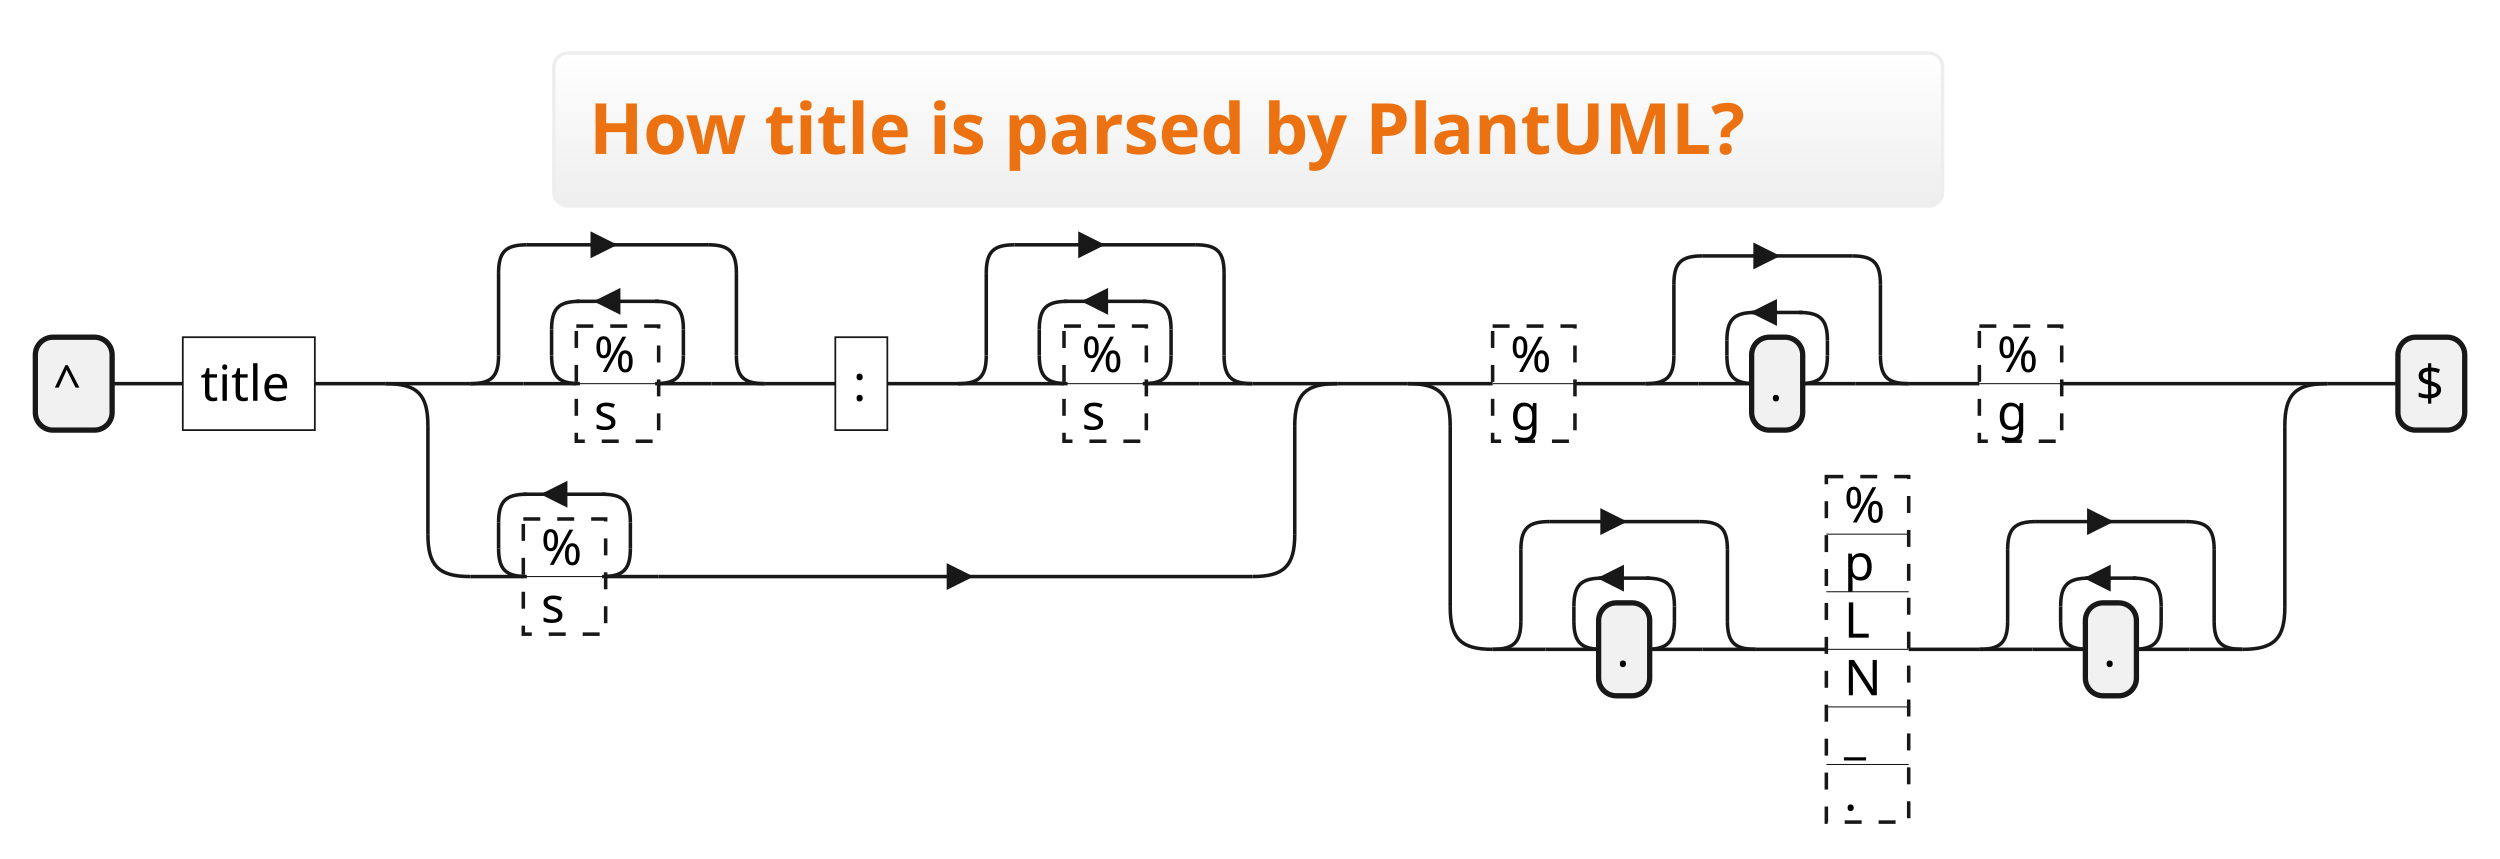
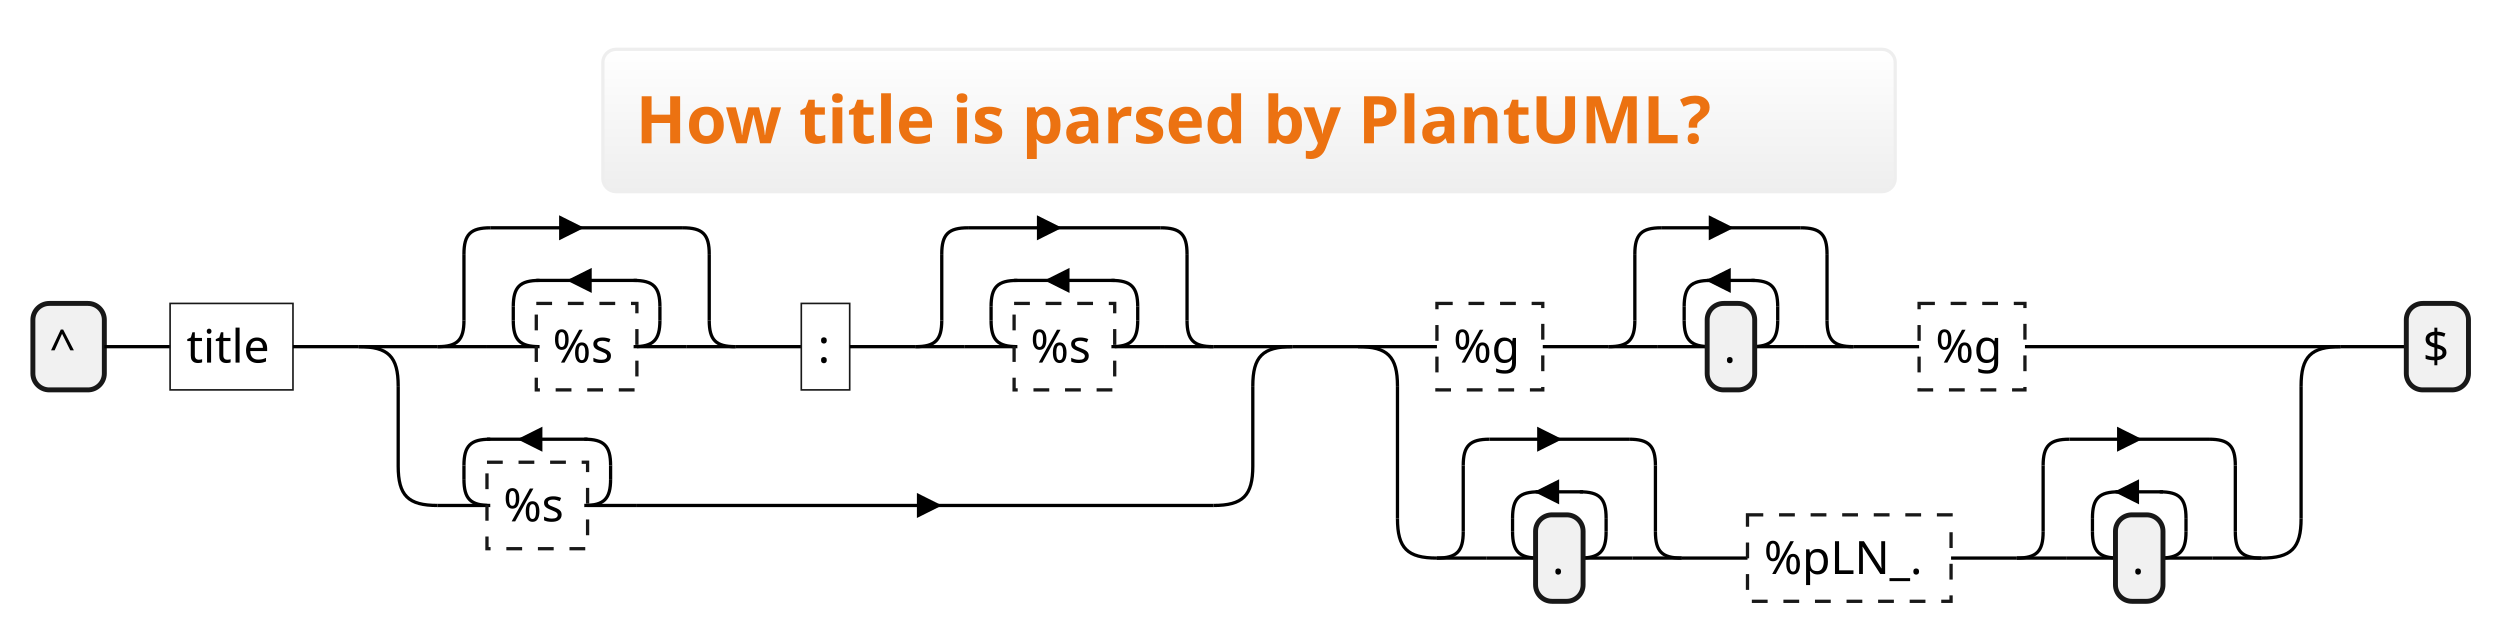
- <svg xmlns="http://www.w3.org/2000/svg" contentStyleType="text/css" height="253.125px" preserveAspectRatio="none" style="width:737px;height:253px;" version="1.1" viewBox="0 0 737 253" width="737.5px" zoomAndPan="magnify">
+ <svg xmlns="http://www.w3.org/2000/svg" contentStyleType="text/css" height="201.042px" preserveAspectRatio="none" style="width:792px;height:201px;" version="1.1" viewBox="0 0 792 201" width="792.708px" zoomAndPan="magnify">
  <defs>
    <linearGradient id="g49m1kg7rrmv10" x1="50%" x2="50%" y1="0%" y2="100%">
      <stop offset="0%" stop-color="#FFFFFF" />
      <stop offset="100%" stop-color="#EEEEEE" />
    </linearGradient>
  </defs>
  <g>
-     <rect fill="url(#g49m1kg7rrmv10)" height="45.085" id="_title" rx="4.167" ry="4.167" style="stroke:#EEEEEE;stroke-width:1.042;" width="409.414" x="163.28" y="15.625" />
-     <text fill="#EC7211" font-family="Verdana" font-size="20.833" font-weight="bold" lengthAdjust="spacing" textLength="388.58" x="173.696" y="45.38">How title is parsed by PlantUML?</text>
-     <line style="stroke:#181818;stroke-width:1.042;" x1="10.417" x2="10.417" y1="113.102" y2="113.102" />
-     <rect fill="#F1F1F1" height="27.393" rx="5.208" ry="5.208" style="stroke:#181818;stroke-width:1.562;" width="22.636" x="10.417" y="99.406" />
-     <text fill="#000000" font-family="sans-serif" font-size="14.583" lengthAdjust="spacing" textLength="12.219" x="15.625" y="118.151">^</text>
-     <line style="stroke:#181818;stroke-width:1.042;" x1="33.053" x2="53.886" y1="113.102" y2="113.102" />
-     <rect fill="none" height="27.393" style="stroke:#181818;stroke-width:0.521;" width="38.928" x="53.886" y="99.406" />
-     <text fill="#000000" font-family="sans-serif" font-size="14.583" lengthAdjust="spacing" textLength="28.512" x="59.094" y="118.151">title</text>
-     <line style="stroke:#181818;stroke-width:1.042;" x1="92.814" x2="113.647" y1="113.102" y2="113.102" />
-     <line style="stroke:#181818;stroke-width:1.042;" x1="138.648" x2="138.648" y1="113.102" y2="113.102" />
-     <path d="M146.981,104.769 C146.981,111.019 144.898,113.102 138.648,113.102 " fill="none" style="stroke:#181818;stroke-width:1.042;" />
-     <line style="stroke:#181818;stroke-width:1.042;" x1="146.981" x2="146.981" y1="80.501" y2="104.769" />
-     <path d="M146.981,80.501 C146.981,74.251 149.064,72.168 155.314,72.168 " fill="none" style="stroke:#181818;stroke-width:1.042;" />
-     <line style="stroke:#181818;stroke-width:1.042;" x1="155.314" x2="208.755" y1="72.168" y2="72.168" />
-     <path d="M174.607,72.168 L174.607,69.043 L180.857,72.168 L174.607,75.293 L174.607,72.168 " fill="#181818" style="stroke:#181818;stroke-width:1.042;" />
-     <path d="M217.088,104.769 C217.088,111.019 219.171,113.102 225.421,113.102 " fill="none" style="stroke:#181818;stroke-width:1.042;" />
-     <line style="stroke:#181818;stroke-width:1.042;" x1="217.088" x2="217.088" y1="80.501" y2="104.769" />
-     <path d="M208.755,72.168 C215.005,72.168 217.088,74.251 217.088,80.501 " fill="none" style="stroke:#181818;stroke-width:1.042;" />
-     <line style="stroke:#181818;stroke-width:1.042;" x1="138.648" x2="154.273" y1="113.102" y2="113.102" />
-     <line style="stroke:#181818;stroke-width:1.042;" x1="209.796" x2="225.421" y1="113.102" y2="113.102" />
-     <path d="M162.606,104.769 C162.606,111.019 164.689,113.102 170.939,113.102 " fill="none" style="stroke:#181818;stroke-width:1.042;" />
-     <line style="stroke:#181818;stroke-width:1.042;" x1="162.606" x2="162.606" y1="97.168" y2="104.769" />
-     <path d="M162.606,97.168 C162.606,90.918 164.689,88.835 170.939,88.835 " fill="none" style="stroke:#181818;stroke-width:1.042;" />
-     <line style="stroke:#181818;stroke-width:1.042;" x1="169.898" x2="194.171" y1="88.835" y2="88.835" />
-     <path d="M182.378,88.835 L182.378,85.71 L176.128,88.835 L182.378,91.96 L182.378,88.835 " fill="#181818" style="stroke:#181818;stroke-width:1.042;" />
-     <path d="M201.463,104.769 C201.463,111.019 199.38,113.102 193.13,113.102 " fill="none" style="stroke:#181818;stroke-width:1.042;" />
-     <line style="stroke:#181818;stroke-width:1.042;" x1="201.463" x2="201.463" y1="97.168" y2="104.769" />
-     <path d="M193.13,88.835 C199.38,88.835 201.463,90.918 201.463,97.168 " fill="none" style="stroke:#181818;stroke-width:1.042;" />
-     <line style="stroke:#181818;stroke-width:1.042;" x1="154.273" x2="169.898" y1="113.102" y2="113.102" />
-     <line style="stroke:#181818;stroke-width:1.042;" x1="194.171" x2="209.796" y1="113.102" y2="113.102" />
-     <rect fill="none" height="33.952" style="stroke:#181818;stroke-width:1.042;stroke-dasharray:5.0,5.0;" width="24.274" x="169.898" y="96.126" />
-     <text fill="#000000" font-family="sans-serif" font-size="14.583" lengthAdjust="spacing" textLength="13.857" x="175.106" y="109.663">%</text>
-     <text fill="#000000" font-family="sans-serif" font-size="14.583" lengthAdjust="spacing" textLength="7.598" x="175.106" y="126.639">s</text>
-     <line style="stroke:#181818;stroke-width:0.312;" x1="169.898" x2="194.171" y1="113.102" y2="113.102" />
-     <line style="stroke:#181818;stroke-width:1.042;" x1="225.421" x2="246.255" y1="113.102" y2="113.102" />
-     <rect fill="none" height="27.393" style="stroke:#181818;stroke-width:0.521;" width="15.33" x="246.255" y="99.406" />
-     <text fill="#000000" font-family="sans-serif" font-size="14.583" lengthAdjust="spacing" textLength="4.913" x="251.463" y="118.151">:</text>
-     <line style="stroke:#181818;stroke-width:1.042;" x1="261.584" x2="282.418" y1="113.102" y2="113.102" />
-     <path d="M290.751,104.769 C290.751,111.019 288.668,113.102 282.418,113.102 " fill="none" style="stroke:#181818;stroke-width:1.042;" />
-     <line style="stroke:#181818;stroke-width:1.042;" x1="290.751" x2="290.751" y1="80.501" y2="104.769" />
-     <path d="M290.751,80.501 C290.751,74.251 292.834,72.168 299.084,72.168 " fill="none" style="stroke:#181818;stroke-width:1.042;" />
-     <line style="stroke:#181818;stroke-width:1.042;" x1="299.084" x2="352.525" y1="72.168" y2="72.168" />
-     <path d="M318.377,72.168 L318.377,69.043 L324.627,72.168 L318.377,75.293 L318.377,72.168 " fill="#181818" style="stroke:#181818;stroke-width:1.042;" />
-     <path d="M360.858,104.769 C360.858,111.019 362.942,113.102 369.192,113.102 " fill="none" style="stroke:#181818;stroke-width:1.042;" />
-     <line style="stroke:#181818;stroke-width:1.042;" x1="360.858" x2="360.858" y1="80.501" y2="104.769" />
-     <path d="M352.525,72.168 C358.775,72.168 360.858,74.251 360.858,80.501 " fill="none" style="stroke:#181818;stroke-width:1.042;" />
-     <line style="stroke:#181818;stroke-width:1.042;" x1="282.418" x2="298.043" y1="113.102" y2="113.102" />
-     <line style="stroke:#181818;stroke-width:1.042;" x1="353.567" x2="369.192" y1="113.102" y2="113.102" />
-     <path d="M306.376,104.769 C306.376,111.019 308.459,113.102 314.709,113.102 " fill="none" style="stroke:#181818;stroke-width:1.042;" />
-     <line style="stroke:#181818;stroke-width:1.042;" x1="306.376" x2="306.376" y1="97.168" y2="104.769" />
-     <path d="M306.376,97.168 C306.376,90.918 308.459,88.835 314.709,88.835 " fill="none" style="stroke:#181818;stroke-width:1.042;" />
-     <line style="stroke:#181818;stroke-width:1.042;" x1="313.668" x2="337.942" y1="88.835" y2="88.835" />
-     <path d="M326.149,88.835 L326.149,85.71 L319.899,88.835 L326.149,91.96 L326.149,88.835 " fill="#181818" style="stroke:#181818;stroke-width:1.042;" />
-     <path d="M345.233,104.769 C345.233,111.019 343.15,113.102 336.9,113.102 " fill="none" style="stroke:#181818;stroke-width:1.042;" />
-     <line style="stroke:#181818;stroke-width:1.042;" x1="345.233" x2="345.233" y1="97.168" y2="104.769" />
-     <path d="M336.9,88.835 C343.15,88.835 345.233,90.918 345.233,97.168 " fill="none" style="stroke:#181818;stroke-width:1.042;" />
-     <line style="stroke:#181818;stroke-width:1.042;" x1="298.043" x2="313.668" y1="113.102" y2="113.102" />
-     <line style="stroke:#181818;stroke-width:1.042;" x1="337.942" x2="353.567" y1="113.102" y2="113.102" />
-     <rect fill="none" height="33.952" style="stroke:#181818;stroke-width:1.042;stroke-dasharray:5.0,5.0;" width="24.274" x="313.668" y="96.126" />
-     <text fill="#000000" font-family="sans-serif" font-size="14.583" lengthAdjust="spacing" textLength="13.857" x="318.876" y="109.663">%</text>
-     <text fill="#000000" font-family="sans-serif" font-size="14.583" lengthAdjust="spacing" textLength="7.598" x="318.876" y="126.639">s</text>
-     <line style="stroke:#181818;stroke-width:0.312;" x1="313.668" x2="337.942" y1="113.102" y2="113.102" />
-     <line style="stroke:#181818;stroke-width:1.042;" x1="113.647" x2="138.648" y1="113.102" y2="113.102" />
-     <line style="stroke:#181818;stroke-width:1.042;" x1="369.192" x2="394.192" y1="113.102" y2="113.102" />
-     <path d="M146.981,161.637 C146.981,167.887 149.064,169.971 155.314,169.971 " fill="none" style="stroke:#181818;stroke-width:1.042;" />
-     <line style="stroke:#181818;stroke-width:1.042;" x1="146.981" x2="146.981" y1="154.036" y2="161.637" />
-     <path d="M146.981,154.036 C146.981,147.786 149.064,145.703 155.314,145.703 " fill="none" style="stroke:#181818;stroke-width:1.042;" />
-     <line style="stroke:#181818;stroke-width:1.042;" x1="154.273" x2="178.546" y1="145.703" y2="145.703" />
-     <path d="M166.753,145.703 L166.753,142.578 L160.503,145.703 L166.753,148.828 L166.753,145.703 " fill="#181818" style="stroke:#181818;stroke-width:1.042;" />
-     <path d="M185.838,161.637 C185.838,167.887 183.755,169.971 177.505,169.971 " fill="none" style="stroke:#181818;stroke-width:1.042;" />
-     <line style="stroke:#181818;stroke-width:1.042;" x1="185.838" x2="185.838" y1="154.036" y2="161.637" />
-     <path d="M177.505,145.703 C183.755,145.703 185.838,147.786 185.838,154.036 " fill="none" style="stroke:#181818;stroke-width:1.042;" />
-     <line style="stroke:#181818;stroke-width:1.042;" x1="138.648" x2="154.273" y1="169.971" y2="169.971" />
-     <line style="stroke:#181818;stroke-width:1.042;" x1="178.546" x2="194.171" y1="169.971" y2="169.971" />
-     <rect fill="none" height="33.952" style="stroke:#181818;stroke-width:1.042;stroke-dasharray:5.0,5.0;" width="24.274" x="154.273" y="152.995" />
-     <text fill="#000000" font-family="sans-serif" font-size="14.583" lengthAdjust="spacing" textLength="13.857" x="159.481" y="166.531">%</text>
-     <text fill="#000000" font-family="sans-serif" font-size="14.583" lengthAdjust="spacing" textLength="7.598" x="159.481" y="183.507">s</text>
-     <line style="stroke:#181818;stroke-width:0.312;" x1="154.273" x2="178.546" y1="169.971" y2="169.971" />
-     <line style="stroke:#181818;stroke-width:1.042;" x1="194.171" x2="369.192" y1="169.971" y2="169.971" />
-     <path d="M279.598,169.971 L279.598,166.846 L285.848,169.971 L279.598,173.096 L279.598,169.971 " fill="#181818" style="stroke:#181818;stroke-width:1.042;" />
-     <path d="M126.147,157.471 C126.147,166.846 129.273,169.971 138.648,169.971 " fill="none" style="stroke:#181818;stroke-width:1.042;" />
-     <line style="stroke:#181818;stroke-width:1.042;" x1="126.147" x2="126.147" y1="125.602" y2="157.471" />
-     <path d="M113.647,113.102 C123.022,113.102 126.147,116.227 126.147,125.602 " fill="none" style="stroke:#181818;stroke-width:1.042;" />
-     <path d="M381.692,157.471 C381.692,166.846 378.567,169.971 369.192,169.971 " fill="none" style="stroke:#181818;stroke-width:1.042;" />
-     <line style="stroke:#181818;stroke-width:1.042;" x1="381.692" x2="381.692" y1="125.602" y2="157.471" />
-     <path d="M381.692,125.602 C381.692,116.227 384.817,113.102 394.192,113.102 " fill="none" style="stroke:#181818;stroke-width:1.042;" />
-     <line style="stroke:#181818;stroke-width:1.042;" x1="394.192" x2="415.025" y1="113.102" y2="113.102" />
-     <line style="stroke:#181818;stroke-width:1.042;" x1="440.025" x2="440.025" y1="113.102" y2="113.102" />
-     <rect fill="none" height="33.952" style="stroke:#181818;stroke-width:1.042;stroke-dasharray:5.0,5.0;" width="24.274" x="440.025" y="96.126" />
-     <text fill="#000000" font-family="sans-serif" font-size="14.583" lengthAdjust="spacing" textLength="13.857" x="445.233" y="109.663">%</text>
-     <text fill="#000000" font-family="sans-serif" font-size="14.583" lengthAdjust="spacing" textLength="9.257" x="445.233" y="126.639">g</text>
-     <line style="stroke:#181818;stroke-width:0.312;" x1="440.025" x2="464.298" y1="113.102" y2="113.102" />
-     <line style="stroke:#181818;stroke-width:1.042;" x1="464.298" x2="485.132" y1="113.102" y2="113.102" />
-     <path d="M493.465,104.769 C493.465,111.019 491.382,113.102 485.132,113.102 " fill="none" style="stroke:#181818;stroke-width:1.042;" />
-     <line style="stroke:#181818;stroke-width:1.042;" x1="493.465" x2="493.465" y1="83.781" y2="104.769" />
-     <path d="M493.465,83.781 C493.465,77.531 495.548,75.448 501.798,75.448 " fill="none" style="stroke:#181818;stroke-width:1.042;" />
-     <line style="stroke:#181818;stroke-width:1.042;" x1="501.798" x2="546.018" y1="75.448" y2="75.448" />
-     <path d="M517.403,75.448 L517.403,72.323 L523.653,75.448 L517.403,78.573 L517.403,75.448 " fill="#181818" style="stroke:#181818;stroke-width:1.042;" />
-     <path d="M554.351,104.769 C554.351,111.019 556.434,113.102 562.684,113.102 " fill="none" style="stroke:#181818;stroke-width:1.042;" />
-     <line style="stroke:#181818;stroke-width:1.042;" x1="554.351" x2="554.351" y1="83.781" y2="104.769" />
-     <path d="M546.018,75.448 C552.268,75.448 554.351,77.531 554.351,83.781 " fill="none" style="stroke:#181818;stroke-width:1.042;" />
-     <line style="stroke:#181818;stroke-width:1.042;" x1="485.132" x2="500.757" y1="113.102" y2="113.102" />
-     <line style="stroke:#181818;stroke-width:1.042;" x1="547.059" x2="562.684" y1="113.102" y2="113.102" />
-     <path d="M509.09,104.769 C509.09,111.019 511.173,113.102 517.423,113.102 " fill="none" style="stroke:#181818;stroke-width:1.042;" />
-     <line style="stroke:#181818;stroke-width:1.042;" x1="509.09" x2="509.09" y1="100.448" y2="104.769" />
-     <path d="M509.09,100.448 C509.09,94.198 511.173,92.114 517.423,92.114 " fill="none" style="stroke:#181818;stroke-width:1.042;" />
-     <line style="stroke:#181818;stroke-width:1.042;" x1="516.382" x2="531.434" y1="92.114" y2="92.114" />
-     <path d="M523.33,92.114 L523.33,88.989 L517.08,92.114 L523.33,95.239 L523.33,92.114 " fill="#181818" style="stroke:#181818;stroke-width:1.042;" />
-     <path d="M538.726,104.769 C538.726,111.019 536.643,113.102 530.393,113.102 " fill="none" style="stroke:#181818;stroke-width:1.042;" />
-     <line style="stroke:#181818;stroke-width:1.042;" x1="538.726" x2="538.726" y1="100.448" y2="104.769" />
-     <path d="M530.393,92.114 C536.643,92.114 538.726,94.198 538.726,100.448 " fill="none" style="stroke:#181818;stroke-width:1.042;" />
-     <line style="stroke:#181818;stroke-width:1.042;" x1="500.757" x2="516.382" y1="113.102" y2="113.102" />
-     <line style="stroke:#181818;stroke-width:1.042;" x1="531.434" x2="547.059" y1="113.102" y2="113.102" />
-     <rect fill="#F1F1F1" height="27.393" rx="5.208" ry="5.208" style="stroke:#181818;stroke-width:1.562;" width="15.052" x="516.382" y="99.406" />
-     <text fill="#000000" font-family="sans-serif" font-size="14.583" lengthAdjust="spacing" textLength="4.636" x="521.59" y="118.151">.</text>
-     <line style="stroke:#181818;stroke-width:1.042;" x1="562.684" x2="583.518" y1="113.102" y2="113.102" />
-     <rect fill="none" height="33.952" style="stroke:#181818;stroke-width:1.042;stroke-dasharray:5.0,5.0;" width="24.274" x="583.518" y="96.126" />
-     <text fill="#000000" font-family="sans-serif" font-size="14.583" lengthAdjust="spacing" textLength="13.857" x="588.726" y="109.663">%</text>
-     <text fill="#000000" font-family="sans-serif" font-size="14.583" lengthAdjust="spacing" textLength="9.257" x="588.726" y="126.639">g</text>
-     <line style="stroke:#181818;stroke-width:0.312;" x1="583.518" x2="607.791" y1="113.102" y2="113.102" />
-     <line style="stroke:#181818;stroke-width:1.042;" x1="415.025" x2="440.025" y1="113.102" y2="113.102" />
-     <line style="stroke:#181818;stroke-width:1.042;" x1="607.791" x2="686.07" y1="113.102" y2="113.102" />
-     <line style="stroke:#181818;stroke-width:1.042;" x1="440.025" x2="440.025" y1="191.423" y2="191.423" />
-     <path d="M448.358,183.089 C448.358,189.339 446.275,191.423 440.025,191.423 " fill="none" style="stroke:#181818;stroke-width:1.042;" />
-     <line style="stroke:#181818;stroke-width:1.042;" x1="448.358" x2="448.358" y1="162.101" y2="183.089" />
-     <path d="M448.358,162.101 C448.358,155.851 450.442,153.768 456.692,153.768 " fill="none" style="stroke:#181818;stroke-width:1.042;" />
-     <line style="stroke:#181818;stroke-width:1.042;" x1="456.692" x2="500.91" y1="153.768" y2="153.768" />
-     <path d="M472.296,153.768 L472.296,150.643 L478.546,153.768 L472.296,156.893 L472.296,153.768 " fill="#181818" style="stroke:#181818;stroke-width:1.042;" />
-     <path d="M509.244,183.089 C509.244,189.339 511.327,191.423 517.577,191.423 " fill="none" style="stroke:#181818;stroke-width:1.042;" />
-     <line style="stroke:#181818;stroke-width:1.042;" x1="509.244" x2="509.244" y1="162.101" y2="183.089" />
-     <path d="M500.91,153.768 C507.16,153.768 509.244,155.851 509.244,162.101 " fill="none" style="stroke:#181818;stroke-width:1.042;" />
-     <line style="stroke:#181818;stroke-width:1.042;" x1="440.025" x2="455.65" y1="191.423" y2="191.423" />
-     <line style="stroke:#181818;stroke-width:1.042;" x1="501.952" x2="517.577" y1="191.423" y2="191.423" />
-     <path d="M463.983,183.089 C463.983,189.339 466.067,191.423 472.317,191.423 " fill="none" style="stroke:#181818;stroke-width:1.042;" />
-     <line style="stroke:#181818;stroke-width:1.042;" x1="463.983" x2="463.983" y1="178.768" y2="183.089" />
-     <path d="M463.983,178.768 C463.983,172.518 466.067,170.435 472.317,170.435 " fill="none" style="stroke:#181818;stroke-width:1.042;" />
-     <line style="stroke:#181818;stroke-width:1.042;" x1="471.275" x2="486.327" y1="170.435" y2="170.435" />
-     <path d="M478.223,170.435 L478.223,167.31 L471.973,170.435 L478.223,173.56 L478.223,170.435 " fill="#181818" style="stroke:#181818;stroke-width:1.042;" />
-     <path d="M493.619,183.089 C493.619,189.339 491.535,191.423 485.285,191.423 " fill="none" style="stroke:#181818;stroke-width:1.042;" />
-     <line style="stroke:#181818;stroke-width:1.042;" x1="493.619" x2="493.619" y1="178.768" y2="183.089" />
-     <path d="M485.285,170.435 C491.535,170.435 493.619,172.518 493.619,178.768 " fill="none" style="stroke:#181818;stroke-width:1.042;" />
-     <line style="stroke:#181818;stroke-width:1.042;" x1="455.65" x2="471.275" y1="191.423" y2="191.423" />
-     <line style="stroke:#181818;stroke-width:1.042;" x1="486.327" x2="501.952" y1="191.423" y2="191.423" />
-     <rect fill="#F1F1F1" height="27.393" rx="5.208" ry="5.208" style="stroke:#181818;stroke-width:1.562;" width="15.052" x="471.275" y="177.726" />
-     <text fill="#000000" font-family="sans-serif" font-size="14.583" lengthAdjust="spacing" textLength="4.636" x="476.483" y="196.471">.</text>
-     <line style="stroke:#181818;stroke-width:1.042;" x1="517.577" x2="538.41" y1="191.423" y2="191.423" />
-     <rect fill="none" height="101.856" style="stroke:#181818;stroke-width:1.042;stroke-dasharray:5.0,5.0;" width="24.274" x="538.41" y="140.495" />
-     <text fill="#000000" font-family="sans-serif" font-size="14.583" lengthAdjust="spacing" textLength="13.857" x="543.619" y="154.031">%</text>
-     <text fill="#000000" font-family="sans-serif" font-size="14.583" lengthAdjust="spacing" textLength="9.257" x="543.619" y="171.007">p</text>
-     <line style="stroke:#181818;stroke-width:0.312;" x1="538.41" x2="562.684" y1="157.471" y2="157.471" />
-     <text fill="#000000" font-family="sans-serif" font-size="14.583" lengthAdjust="spacing" textLength="8.125" x="543.619" y="187.983">L</text>
-     <line style="stroke:#181818;stroke-width:0.312;" x1="538.41" x2="562.684" y1="174.447" y2="174.447" />
-     <text fill="#000000" font-family="sans-serif" font-size="14.583" lengthAdjust="spacing" textLength="10.909" x="543.619" y="204.959">N</text>
-     <line style="stroke:#181818;stroke-width:0.312;" x1="538.41" x2="562.684" y1="191.423" y2="191.423" />
-     <text fill="#000000" font-family="sans-serif" font-size="14.583" lengthAdjust="spacing" textLength="7.292" x="543.619" y="221.935">_</text>
-     <line style="stroke:#181818;stroke-width:0.312;" x1="538.41" x2="562.684" y1="208.398" y2="208.398" />
-     <text fill="#000000" font-family="sans-serif" font-size="14.583" lengthAdjust="spacing" textLength="4.636" x="543.619" y="238.911">.</text>
-     <line style="stroke:#181818;stroke-width:0.312;" x1="538.41" x2="562.684" y1="225.374" y2="225.374" />
-     <line style="stroke:#181818;stroke-width:1.042;" x1="562.684" x2="583.518" y1="191.423" y2="191.423" />
-     <path d="M591.851,183.089 C591.851,189.339 589.768,191.423 583.518,191.423 " fill="none" style="stroke:#181818;stroke-width:1.042;" />
-     <line style="stroke:#181818;stroke-width:1.042;" x1="591.851" x2="591.851" y1="162.101" y2="183.089" />
-     <path d="M591.851,162.101 C591.851,155.851 593.934,153.768 600.184,153.768 " fill="none" style="stroke:#181818;stroke-width:1.042;" />
-     <line style="stroke:#181818;stroke-width:1.042;" x1="600.184" x2="644.403" y1="153.768" y2="153.768" />
-     <path d="M615.788,153.768 L615.788,150.643 L622.038,153.768 L615.788,156.893 L615.788,153.768 " fill="#181818" style="stroke:#181818;stroke-width:1.042;" />
-     <path d="M652.736,183.089 C652.736,189.339 654.82,191.423 661.07,191.423 " fill="none" style="stroke:#181818;stroke-width:1.042;" />
-     <line style="stroke:#181818;stroke-width:1.042;" x1="652.736" x2="652.736" y1="162.101" y2="183.089" />
-     <path d="M644.403,153.768 C650.653,153.768 652.736,155.851 652.736,162.101 " fill="none" style="stroke:#181818;stroke-width:1.042;" />
-     <line style="stroke:#181818;stroke-width:1.042;" x1="583.518" x2="599.143" y1="191.423" y2="191.423" />
-     <line style="stroke:#181818;stroke-width:1.042;" x1="645.445" x2="661.07" y1="191.423" y2="191.423" />
-     <path d="M607.476,183.089 C607.476,189.339 609.559,191.423 615.809,191.423 " fill="none" style="stroke:#181818;stroke-width:1.042;" />
-     <line style="stroke:#181818;stroke-width:1.042;" x1="607.476" x2="607.476" y1="178.768" y2="183.089" />
-     <path d="M607.476,178.768 C607.476,172.518 609.559,170.435 615.809,170.435 " fill="none" style="stroke:#181818;stroke-width:1.042;" />
-     <line style="stroke:#181818;stroke-width:1.042;" x1="614.768" x2="629.82" y1="170.435" y2="170.435" />
-     <path d="M621.716,170.435 L621.716,167.31 L615.466,170.435 L621.716,173.56 L621.716,170.435 " fill="#181818" style="stroke:#181818;stroke-width:1.042;" />
-     <path d="M637.111,183.089 C637.111,189.339 635.028,191.423 628.778,191.423 " fill="none" style="stroke:#181818;stroke-width:1.042;" />
-     <line style="stroke:#181818;stroke-width:1.042;" x1="637.111" x2="637.111" y1="178.768" y2="183.089" />
-     <path d="M628.778,170.435 C635.028,170.435 637.111,172.518 637.111,178.768 " fill="none" style="stroke:#181818;stroke-width:1.042;" />
-     <line style="stroke:#181818;stroke-width:1.042;" x1="599.143" x2="614.768" y1="191.423" y2="191.423" />
-     <line style="stroke:#181818;stroke-width:1.042;" x1="629.82" x2="645.445" y1="191.423" y2="191.423" />
-     <rect fill="#F1F1F1" height="27.393" rx="5.208" ry="5.208" style="stroke:#181818;stroke-width:1.562;" width="15.052" x="614.768" y="177.726" />
-     <text fill="#000000" font-family="sans-serif" font-size="14.583" lengthAdjust="spacing" textLength="4.636" x="619.976" y="196.471">.</text>
-     <line style="stroke:#181818;stroke-width:1.042;" x1="661.07" x2="661.07" y1="191.423" y2="191.423" />
-     <path d="M427.525,178.923 C427.525,188.298 430.65,191.423 440.025,191.423 " fill="none" style="stroke:#181818;stroke-width:1.042;" />
-     <line style="stroke:#181818;stroke-width:1.042;" x1="427.525" x2="427.525" y1="125.602" y2="178.923" />
-     <path d="M415.025,113.102 C424.4,113.102 427.525,116.227 427.525,125.602 " fill="none" style="stroke:#181818;stroke-width:1.042;" />
-     <path d="M673.57,178.923 C673.57,188.298 670.445,191.423 661.07,191.423 " fill="none" style="stroke:#181818;stroke-width:1.042;" />
-     <line style="stroke:#181818;stroke-width:1.042;" x1="673.57" x2="673.57" y1="125.602" y2="178.923" />
-     <path d="M673.57,125.602 C673.57,116.227 676.695,113.102 686.07,113.102 " fill="none" style="stroke:#181818;stroke-width:1.042;" />
-     <line style="stroke:#181818;stroke-width:1.042;" x1="686.07" x2="706.903" y1="113.102" y2="113.102" />
-     <rect fill="#F1F1F1" height="27.393" rx="5.208" ry="5.208" style="stroke:#181818;stroke-width:1.562;" width="19.695" x="706.903" y="99.406" />
-     <text fill="#000000" font-family="sans-serif" font-size="14.583" lengthAdjust="spacing" textLength="9.278" x="712.111" y="118.151">$</text>
+     <rect fill="url(#g49m1kg7rrmv10)" height="45.085" id="_title" rx="4.167" ry="4.167" style="stroke:#EEEEEE;stroke-width:1.042;" width="409.414" x="190.987" y="15.625" />
+     <text fill="#EC7211" font-family="Verdana" font-size="20.833" font-weight="bold" lengthAdjust="spacing" textLength="388.58" x="201.403" y="45.38">How title is parsed by PlantUML?</text>
+     <line style="stroke:#000000;stroke-width:1.042;" x1="10.417" x2="10.417" y1="109.823" y2="109.823" />
+     <rect fill="#F1F1F1" height="27.393" rx="5.208" ry="5.208" style="stroke:#181818;stroke-width:1.562;" width="22.636" x="10.417" y="96.126" />
+     <text fill="#000000" font-family="sans-serif" font-size="14.583" lengthAdjust="spacing" textLength="12.219" x="15.625" y="114.871">^</text>
+     <line style="stroke:#000000;stroke-width:1.042;" x1="33.053" x2="53.886" y1="109.823" y2="109.823" />
+     <rect fill="none" height="27.393" style="stroke:#181818;stroke-width:0.521;" width="38.928" x="53.886" y="96.126" />
+     <text fill="#000000" font-family="sans-serif" font-size="14.583" lengthAdjust="spacing" textLength="28.512" x="59.094" y="114.871">title</text>
+     <line style="stroke:#000000;stroke-width:1.042;" x1="92.814" x2="113.647" y1="109.823" y2="109.823" />
+     <line style="stroke:#000000;stroke-width:1.042;" x1="138.648" x2="138.648" y1="109.823" y2="109.823" />
+     <path d="M146.981,101.489 C146.981,107.739 144.898,109.823 138.648,109.823 " fill="none" style="stroke:#000000;stroke-width:1.042;" />
+     <line style="stroke:#000000;stroke-width:1.042;" x1="146.981" x2="146.981" y1="80.501" y2="101.489" />
+     <path d="M146.981,80.501 C146.981,74.251 149.064,72.168 155.314,72.168 " fill="none" style="stroke:#000000;stroke-width:1.042;" />
+     <line style="stroke:#000000;stroke-width:1.042;" x1="155.314" x2="216.352" y1="72.168" y2="72.168" />
+     <path d="M177.646,72.168 L177.646,69.043 L183.896,72.168 L177.646,75.293 L177.646,72.168 " fill="#000000" style="stroke:#000000;stroke-width:1.042;" />
+     <path d="M224.686,101.489 C224.686,107.739 226.769,109.823 233.019,109.823 " fill="none" style="stroke:#000000;stroke-width:1.042;" />
+     <line style="stroke:#000000;stroke-width:1.042;" x1="224.686" x2="224.686" y1="80.501" y2="101.489" />
+     <path d="M216.352,72.168 C222.602,72.168 224.686,74.251 224.686,80.501 " fill="none" style="stroke:#000000;stroke-width:1.042;" />
+     <line style="stroke:#000000;stroke-width:1.042;" x1="138.648" x2="154.273" y1="109.823" y2="109.823" />
+     <line style="stroke:#000000;stroke-width:1.042;" x1="217.394" x2="233.019" y1="109.823" y2="109.823" />
+     <path d="M162.606,101.489 C162.606,107.739 164.689,109.823 170.939,109.823 " fill="none" style="stroke:#000000;stroke-width:1.042;" />
+     <line style="stroke:#000000;stroke-width:1.042;" x1="162.606" x2="162.606" y1="97.168" y2="101.489" />
+     <path d="M162.606,97.168 C162.606,90.918 164.689,88.835 170.939,88.835 " fill="none" style="stroke:#000000;stroke-width:1.042;" />
+     <line style="stroke:#000000;stroke-width:1.042;" x1="169.898" x2="201.769" y1="88.835" y2="88.835" />
+     <path d="M186.937,88.835 L186.937,85.71 L180.687,88.835 L186.937,91.96 L186.937,88.835 " fill="#000000" style="stroke:#000000;stroke-width:1.042;" />
+     <path d="M209.061,101.489 C209.061,107.739 206.977,109.823 200.727,109.823 " fill="none" style="stroke:#000000;stroke-width:1.042;" />
+     <line style="stroke:#000000;stroke-width:1.042;" x1="209.061" x2="209.061" y1="97.168" y2="101.489" />
+     <path d="M200.727,88.835 C206.977,88.835 209.061,90.918 209.061,97.168 " fill="none" style="stroke:#000000;stroke-width:1.042;" />
+     <line style="stroke:#000000;stroke-width:1.042;" x1="154.273" x2="169.898" y1="109.823" y2="109.823" />
+     <line style="stroke:#000000;stroke-width:1.042;" x1="201.769" x2="217.394" y1="109.823" y2="109.823" />
+     <rect fill="none" height="27.393" style="stroke:#181818;stroke-width:1.042;stroke-dasharray:5.0,5.0;" width="31.872" x="169.898" y="96.126" />
+     <text fill="#000000" font-family="sans-serif" font-size="14.583" lengthAdjust="spacing" textLength="21.455" x="175.106" y="114.871">%s</text>
+     <line style="stroke:#000000;stroke-width:1.042;" x1="233.019" x2="253.852" y1="109.823" y2="109.823" />
+     <rect fill="none" height="27.393" style="stroke:#181818;stroke-width:0.521;" width="15.33" x="253.852" y="96.126" />
+     <text fill="#000000" font-family="sans-serif" font-size="14.583" lengthAdjust="spacing" textLength="4.913" x="259.061" y="114.871">:</text>
+     <line style="stroke:#000000;stroke-width:1.042;" x1="269.182" x2="290.016" y1="109.823" y2="109.823" />
+     <path d="M298.349,101.489 C298.349,107.739 296.266,109.823 290.016,109.823 " fill="none" style="stroke:#000000;stroke-width:1.042;" />
+     <line style="stroke:#000000;stroke-width:1.042;" x1="298.349" x2="298.349" y1="80.501" y2="101.489" />
+     <path d="M298.349,80.501 C298.349,74.251 300.432,72.168 306.682,72.168 " fill="none" style="stroke:#000000;stroke-width:1.042;" />
+     <line style="stroke:#000000;stroke-width:1.042;" x1="306.682" x2="367.721" y1="72.168" y2="72.168" />
+     <path d="M329.014,72.168 L329.014,69.043 L335.264,72.168 L329.014,75.293 L329.014,72.168 " fill="#000000" style="stroke:#000000;stroke-width:1.042;" />
+     <path d="M376.054,101.489 C376.054,107.739 378.137,109.823 384.387,109.823 " fill="none" style="stroke:#000000;stroke-width:1.042;" />
+     <line style="stroke:#000000;stroke-width:1.042;" x1="376.054" x2="376.054" y1="80.501" y2="101.489" />
+     <path d="M367.721,72.168 C373.971,72.168 376.054,74.251 376.054,80.501 " fill="none" style="stroke:#000000;stroke-width:1.042;" />
+     <line style="stroke:#000000;stroke-width:1.042;" x1="290.016" x2="305.641" y1="109.823" y2="109.823" />
+     <line style="stroke:#000000;stroke-width:1.042;" x1="368.762" x2="384.387" y1="109.823" y2="109.823" />
+     <path d="M313.974,101.489 C313.974,107.739 316.057,109.823 322.307,109.823 " fill="none" style="stroke:#000000;stroke-width:1.042;" />
+     <line style="stroke:#000000;stroke-width:1.042;" x1="313.974" x2="313.974" y1="97.168" y2="101.489" />
+     <path d="M313.974,97.168 C313.974,90.918 316.057,88.835 322.307,88.835 " fill="none" style="stroke:#000000;stroke-width:1.042;" />
+     <line style="stroke:#000000;stroke-width:1.042;" x1="321.266" x2="353.137" y1="88.835" y2="88.835" />
+     <path d="M338.305,88.835 L338.305,85.71 L332.055,88.835 L338.305,91.96 L338.305,88.835 " fill="#000000" style="stroke:#000000;stroke-width:1.042;" />
+     <path d="M360.429,101.489 C360.429,107.739 358.346,109.823 352.096,109.823 " fill="none" style="stroke:#000000;stroke-width:1.042;" />
+     <line style="stroke:#000000;stroke-width:1.042;" x1="360.429" x2="360.429" y1="97.168" y2="101.489" />
+     <path d="M352.096,88.835 C358.346,88.835 360.429,90.918 360.429,97.168 " fill="none" style="stroke:#000000;stroke-width:1.042;" />
+     <line style="stroke:#000000;stroke-width:1.042;" x1="305.641" x2="321.266" y1="109.823" y2="109.823" />
+     <line style="stroke:#000000;stroke-width:1.042;" x1="353.137" x2="368.762" y1="109.823" y2="109.823" />
+     <rect fill="none" height="27.393" style="stroke:#181818;stroke-width:1.042;stroke-dasharray:5.0,5.0;" width="31.872" x="321.266" y="96.126" />
+     <text fill="#000000" font-family="sans-serif" font-size="14.583" lengthAdjust="spacing" textLength="21.455" x="326.474" y="114.871">%s</text>
+     <line style="stroke:#000000;stroke-width:1.042;" x1="113.647" x2="138.648" y1="109.823" y2="109.823" />
+     <line style="stroke:#000000;stroke-width:1.042;" x1="384.387" x2="409.387" y1="109.823" y2="109.823" />
+     <path d="M146.981,151.798 C146.981,158.048 149.064,160.132 155.314,160.132 " fill="none" style="stroke:#000000;stroke-width:1.042;" />
+     <line style="stroke:#000000;stroke-width:1.042;" x1="146.981" x2="146.981" y1="147.477" y2="151.798" />
+     <path d="M146.981,147.477 C146.981,141.227 149.064,139.144 155.314,139.144 " fill="none" style="stroke:#000000;stroke-width:1.042;" />
+     <line style="stroke:#000000;stroke-width:1.042;" x1="154.273" x2="186.144" y1="139.144" y2="139.144" />
+     <path d="M171.312,139.144 L171.312,136.019 L165.062,139.144 L171.312,142.269 L171.312,139.144 " fill="#000000" style="stroke:#000000;stroke-width:1.042;" />
+     <path d="M193.436,151.798 C193.436,158.048 191.352,160.132 185.102,160.132 " fill="none" style="stroke:#000000;stroke-width:1.042;" />
+     <line style="stroke:#000000;stroke-width:1.042;" x1="193.436" x2="193.436" y1="147.477" y2="151.798" />
+     <path d="M185.102,139.144 C191.352,139.144 193.436,141.227 193.436,147.477 " fill="none" style="stroke:#000000;stroke-width:1.042;" />
+     <line style="stroke:#000000;stroke-width:1.042;" x1="138.648" x2="154.273" y1="160.132" y2="160.132" />
+     <line style="stroke:#000000;stroke-width:1.042;" x1="186.144" x2="201.769" y1="160.132" y2="160.132" />
+     <rect fill="none" height="27.393" style="stroke:#181818;stroke-width:1.042;stroke-dasharray:5.0,5.0;" width="31.872" x="154.273" y="146.435" />
+     <text fill="#000000" font-family="sans-serif" font-size="14.583" lengthAdjust="spacing" textLength="21.455" x="159.481" y="165.18">%s</text>
+     <line style="stroke:#000000;stroke-width:1.042;" x1="201.769" x2="384.387" y1="160.132" y2="160.132" />
+     <path d="M290.995,160.132 L290.995,157.007 L297.245,160.132 L290.995,163.257 L290.995,160.132 " fill="#000000" style="stroke:#000000;stroke-width:1.042;" />
+     <path d="M126.147,147.632 C126.147,157.007 129.273,160.132 138.648,160.132 " fill="none" style="stroke:#000000;stroke-width:1.042;" />
+     <line style="stroke:#000000;stroke-width:1.042;" x1="126.147" x2="126.147" y1="122.323" y2="147.632" />
+     <path d="M113.647,109.823 C123.022,109.823 126.147,112.948 126.147,122.323 " fill="none" style="stroke:#000000;stroke-width:1.042;" />
+     <path d="M396.887,147.632 C396.887,157.007 393.762,160.132 384.387,160.132 " fill="none" style="stroke:#000000;stroke-width:1.042;" />
+     <line style="stroke:#000000;stroke-width:1.042;" x1="396.887" x2="396.887" y1="122.323" y2="147.632" />
+     <path d="M396.887,122.323 C396.887,112.948 400.012,109.823 409.387,109.823 " fill="none" style="stroke:#000000;stroke-width:1.042;" />
+     <line style="stroke:#000000;stroke-width:1.042;" x1="409.387" x2="430.221" y1="109.823" y2="109.823" />
+     <line style="stroke:#000000;stroke-width:1.042;" x1="455.221" x2="455.221" y1="109.823" y2="109.823" />
+     <rect fill="none" height="27.393" style="stroke:#181818;stroke-width:1.042;stroke-dasharray:5.0,5.0;" width="33.531" x="455.221" y="96.126" />
+     <text fill="#000000" font-family="sans-serif" font-size="14.583" lengthAdjust="spacing" textLength="23.114" x="460.429" y="114.871">%g</text>
+     <line style="stroke:#000000;stroke-width:1.042;" x1="488.751" x2="509.585" y1="109.823" y2="109.823" />
+     <path d="M517.918,101.489 C517.918,107.739 515.835,109.823 509.585,109.823 " fill="none" style="stroke:#000000;stroke-width:1.042;" />
+     <line style="stroke:#000000;stroke-width:1.042;" x1="517.918" x2="517.918" y1="80.501" y2="101.489" />
+     <path d="M517.918,80.501 C517.918,74.251 520.001,72.168 526.251,72.168 " fill="none" style="stroke:#000000;stroke-width:1.042;" />
+     <line style="stroke:#000000;stroke-width:1.042;" x1="526.251" x2="570.47" y1="72.168" y2="72.168" />
+     <path d="M541.856,72.168 L541.856,69.043 L548.106,72.168 L541.856,75.293 L541.856,72.168 " fill="#000000" style="stroke:#000000;stroke-width:1.042;" />
+     <path d="M578.803,101.489 C578.803,107.739 580.887,109.823 587.137,109.823 " fill="none" style="stroke:#000000;stroke-width:1.042;" />
+     <line style="stroke:#000000;stroke-width:1.042;" x1="578.803" x2="578.803" y1="80.501" y2="101.489" />
+     <path d="M570.47,72.168 C576.72,72.168 578.803,74.251 578.803,80.501 " fill="none" style="stroke:#000000;stroke-width:1.042;" />
+     <line style="stroke:#000000;stroke-width:1.042;" x1="509.585" x2="525.21" y1="109.823" y2="109.823" />
+     <line style="stroke:#000000;stroke-width:1.042;" x1="571.512" x2="587.137" y1="109.823" y2="109.823" />
+     <path d="M533.543,101.489 C533.543,107.739 535.626,109.823 541.876,109.823 " fill="none" style="stroke:#000000;stroke-width:1.042;" />
+     <line style="stroke:#000000;stroke-width:1.042;" x1="533.543" x2="533.543" y1="97.168" y2="101.489" />
+     <path d="M533.543,97.168 C533.543,90.918 535.626,88.835 541.876,88.835 " fill="none" style="stroke:#000000;stroke-width:1.042;" />
+     <line style="stroke:#000000;stroke-width:1.042;" x1="540.835" x2="555.887" y1="88.835" y2="88.835" />
+     <path d="M547.783,88.835 L547.783,85.71 L541.533,88.835 L547.783,91.96 L547.783,88.835 " fill="#000000" style="stroke:#000000;stroke-width:1.042;" />
+     <path d="M563.178,101.489 C563.178,107.739 561.095,109.823 554.845,109.823 " fill="none" style="stroke:#000000;stroke-width:1.042;" />
+     <line style="stroke:#000000;stroke-width:1.042;" x1="563.178" x2="563.178" y1="97.168" y2="101.489" />
+     <path d="M554.845,88.835 C561.095,88.835 563.178,90.918 563.178,97.168 " fill="none" style="stroke:#000000;stroke-width:1.042;" />
+     <line style="stroke:#000000;stroke-width:1.042;" x1="525.21" x2="540.835" y1="109.823" y2="109.823" />
+     <line style="stroke:#000000;stroke-width:1.042;" x1="555.887" x2="571.512" y1="109.823" y2="109.823" />
+     <rect fill="#F1F1F1" height="27.393" rx="5.208" ry="5.208" style="stroke:#181818;stroke-width:1.562;" width="15.052" x="540.835" y="96.126" />
+     <text fill="#000000" font-family="sans-serif" font-size="14.583" lengthAdjust="spacing" textLength="4.636" x="546.043" y="114.871">.</text>
+     <line style="stroke:#000000;stroke-width:1.042;" x1="587.137" x2="607.97" y1="109.823" y2="109.823" />
+     <rect fill="none" height="27.393" style="stroke:#181818;stroke-width:1.042;stroke-dasharray:5.0,5.0;" width="33.531" x="607.97" y="96.126" />
+     <text fill="#000000" font-family="sans-serif" font-size="14.583" lengthAdjust="spacing" textLength="23.114" x="613.178" y="114.871">%g</text>
+     <line style="stroke:#000000;stroke-width:1.042;" x1="430.221" x2="455.221" y1="109.823" y2="109.823" />
+     <line style="stroke:#000000;stroke-width:1.042;" x1="641.501" x2="741.484" y1="109.823" y2="109.823" />
+     <line style="stroke:#000000;stroke-width:1.042;" x1="455.221" x2="455.221" y1="176.798" y2="176.798" />
+     <path d="M463.554,168.465 C463.554,174.715 461.471,176.798 455.221,176.798 " fill="none" style="stroke:#000000;stroke-width:1.042;" />
+     <line style="stroke:#000000;stroke-width:1.042;" x1="463.554" x2="463.554" y1="147.477" y2="168.465" />
+     <path d="M463.554,147.477 C463.554,141.227 465.637,139.144 471.887,139.144 " fill="none" style="stroke:#000000;stroke-width:1.042;" />
+     <line style="stroke:#000000;stroke-width:1.042;" x1="471.887" x2="516.106" y1="139.144" y2="139.144" />
+     <path d="M487.491,139.144 L487.491,136.019 L493.741,139.144 L487.491,142.269 L487.491,139.144 " fill="#000000" style="stroke:#000000;stroke-width:1.042;" />
+     <path d="M524.439,168.465 C524.439,174.715 526.523,176.798 532.773,176.798 " fill="none" style="stroke:#000000;stroke-width:1.042;" />
+     <line style="stroke:#000000;stroke-width:1.042;" x1="524.439" x2="524.439" y1="147.477" y2="168.465" />
+     <path d="M516.106,139.144 C522.356,139.144 524.439,141.227 524.439,147.477 " fill="none" style="stroke:#000000;stroke-width:1.042;" />
+     <line style="stroke:#000000;stroke-width:1.042;" x1="455.221" x2="470.846" y1="176.798" y2="176.798" />
+     <line style="stroke:#000000;stroke-width:1.042;" x1="517.148" x2="532.773" y1="176.798" y2="176.798" />
+     <path d="M479.179,168.465 C479.179,174.715 481.262,176.798 487.512,176.798 " fill="none" style="stroke:#000000;stroke-width:1.042;" />
+     <line style="stroke:#000000;stroke-width:1.042;" x1="479.179" x2="479.179" y1="164.144" y2="168.465" />
+     <path d="M479.179,164.144 C479.179,157.894 481.262,155.81 487.512,155.81 " fill="none" style="stroke:#000000;stroke-width:1.042;" />
+     <line style="stroke:#000000;stroke-width:1.042;" x1="486.471" x2="501.523" y1="155.81" y2="155.81" />
+     <path d="M493.419,155.81 L493.419,152.685 L487.169,155.81 L493.419,158.935 L493.419,155.81 " fill="#000000" style="stroke:#000000;stroke-width:1.042;" />
+     <path d="M508.815,168.465 C508.815,174.715 506.731,176.798 500.481,176.798 " fill="none" style="stroke:#000000;stroke-width:1.042;" />
+     <line style="stroke:#000000;stroke-width:1.042;" x1="508.815" x2="508.815" y1="164.144" y2="168.465" />
+     <path d="M500.481,155.81 C506.731,155.81 508.815,157.894 508.815,164.144 " fill="none" style="stroke:#000000;stroke-width:1.042;" />
+     <line style="stroke:#000000;stroke-width:1.042;" x1="470.846" x2="486.471" y1="176.798" y2="176.798" />
+     <line style="stroke:#000000;stroke-width:1.042;" x1="501.523" x2="517.148" y1="176.798" y2="176.798" />
+     <rect fill="#F1F1F1" height="27.393" rx="5.208" ry="5.208" style="stroke:#181818;stroke-width:1.562;" width="15.052" x="486.471" y="163.102" />
+     <text fill="#000000" font-family="sans-serif" font-size="14.583" lengthAdjust="spacing" textLength="4.636" x="491.679" y="181.847">.</text>
+     <line style="stroke:#000000;stroke-width:1.042;" x1="532.773" x2="553.606" y1="176.798" y2="176.798" />
+     <rect fill="none" height="27.393" style="stroke:#181818;stroke-width:1.042;stroke-dasharray:5.0,5.0;" width="64.492" x="553.606" y="163.102" />
+     <text fill="#000000" font-family="sans-serif" font-size="14.583" lengthAdjust="spacing" textLength="54.075" x="558.814" y="181.847">%pLN_.</text>
+     <line style="stroke:#000000;stroke-width:1.042;" x1="618.098" x2="638.931" y1="176.798" y2="176.798" />
+     <path d="M647.265,168.465 C647.265,174.715 645.181,176.798 638.931,176.798 " fill="none" style="stroke:#000000;stroke-width:1.042;" />
+     <line style="stroke:#000000;stroke-width:1.042;" x1="647.265" x2="647.265" y1="147.477" y2="168.465" />
+     <path d="M647.265,147.477 C647.265,141.227 649.348,139.144 655.598,139.144 " fill="none" style="stroke:#000000;stroke-width:1.042;" />
+     <line style="stroke:#000000;stroke-width:1.042;" x1="655.598" x2="699.817" y1="139.144" y2="139.144" />
+     <path d="M671.202,139.144 L671.202,136.019 L677.452,139.144 L671.202,142.269 L671.202,139.144 " fill="#000000" style="stroke:#000000;stroke-width:1.042;" />
+     <path d="M708.15,168.465 C708.15,174.715 710.234,176.798 716.484,176.798 " fill="none" style="stroke:#000000;stroke-width:1.042;" />
+     <line style="stroke:#000000;stroke-width:1.042;" x1="708.15" x2="708.15" y1="147.477" y2="168.465" />
+     <path d="M699.817,139.144 C706.067,139.144 708.15,141.227 708.15,147.477 " fill="none" style="stroke:#000000;stroke-width:1.042;" />
+     <line style="stroke:#000000;stroke-width:1.042;" x1="638.931" x2="654.556" y1="176.798" y2="176.798" />
+     <line style="stroke:#000000;stroke-width:1.042;" x1="700.859" x2="716.484" y1="176.798" y2="176.798" />
+     <path d="M662.89,168.465 C662.89,174.715 664.973,176.798 671.223,176.798 " fill="none" style="stroke:#000000;stroke-width:1.042;" />
+     <line style="stroke:#000000;stroke-width:1.042;" x1="662.89" x2="662.89" y1="164.144" y2="168.465" />
+     <path d="M662.89,164.144 C662.89,157.894 664.973,155.81 671.223,155.81 " fill="none" style="stroke:#000000;stroke-width:1.042;" />
+     <line style="stroke:#000000;stroke-width:1.042;" x1="670.181" x2="685.234" y1="155.81" y2="155.81" />
+     <path d="M677.129,155.81 L677.129,152.685 L670.879,155.81 L677.129,158.935 L677.129,155.81 " fill="#000000" style="stroke:#000000;stroke-width:1.042;" />
+     <path d="M692.525,168.465 C692.525,174.715 690.442,176.798 684.192,176.798 " fill="none" style="stroke:#000000;stroke-width:1.042;" />
+     <line style="stroke:#000000;stroke-width:1.042;" x1="692.525" x2="692.525" y1="164.144" y2="168.465" />
+     <path d="M684.192,155.81 C690.442,155.81 692.525,157.894 692.525,164.144 " fill="none" style="stroke:#000000;stroke-width:1.042;" />
+     <line style="stroke:#000000;stroke-width:1.042;" x1="654.556" x2="670.181" y1="176.798" y2="176.798" />
+     <line style="stroke:#000000;stroke-width:1.042;" x1="685.234" x2="700.859" y1="176.798" y2="176.798" />
+     <rect fill="#F1F1F1" height="27.393" rx="5.208" ry="5.208" style="stroke:#181818;stroke-width:1.562;" width="15.052" x="670.181" y="163.102" />
+     <text fill="#000000" font-family="sans-serif" font-size="14.583" lengthAdjust="spacing" textLength="4.636" x="675.39" y="181.847">.</text>
+     <line style="stroke:#000000;stroke-width:1.042;" x1="716.484" x2="716.484" y1="176.798" y2="176.798" />
+     <path d="M442.721,164.298 C442.721,173.673 445.846,176.798 455.221,176.798 " fill="none" style="stroke:#000000;stroke-width:1.042;" />
+     <line style="stroke:#000000;stroke-width:1.042;" x1="442.721" x2="442.721" y1="122.323" y2="164.298" />
+     <path d="M430.221,109.823 C439.596,109.823 442.721,112.948 442.721,122.323 " fill="none" style="stroke:#000000;stroke-width:1.042;" />
+     <path d="M728.984,164.298 C728.984,173.673 725.859,176.798 716.484,176.798 " fill="none" style="stroke:#000000;stroke-width:1.042;" />
+     <line style="stroke:#000000;stroke-width:1.042;" x1="728.984" x2="728.984" y1="122.323" y2="164.298" />
+     <path d="M728.984,122.323 C728.984,112.948 732.109,109.823 741.484,109.823 " fill="none" style="stroke:#000000;stroke-width:1.042;" />
+     <line style="stroke:#000000;stroke-width:1.042;" x1="741.484" x2="762.317" y1="109.823" y2="109.823" />
+     <rect fill="#F1F1F1" height="27.393" rx="5.208" ry="5.208" style="stroke:#181818;stroke-width:1.562;" width="19.695" x="762.317" y="96.126" />
+     <text fill="#000000" font-family="sans-serif" font-size="14.583" lengthAdjust="spacing" textLength="9.278" x="767.525" y="114.871">$</text>
  </g>
</svg>
